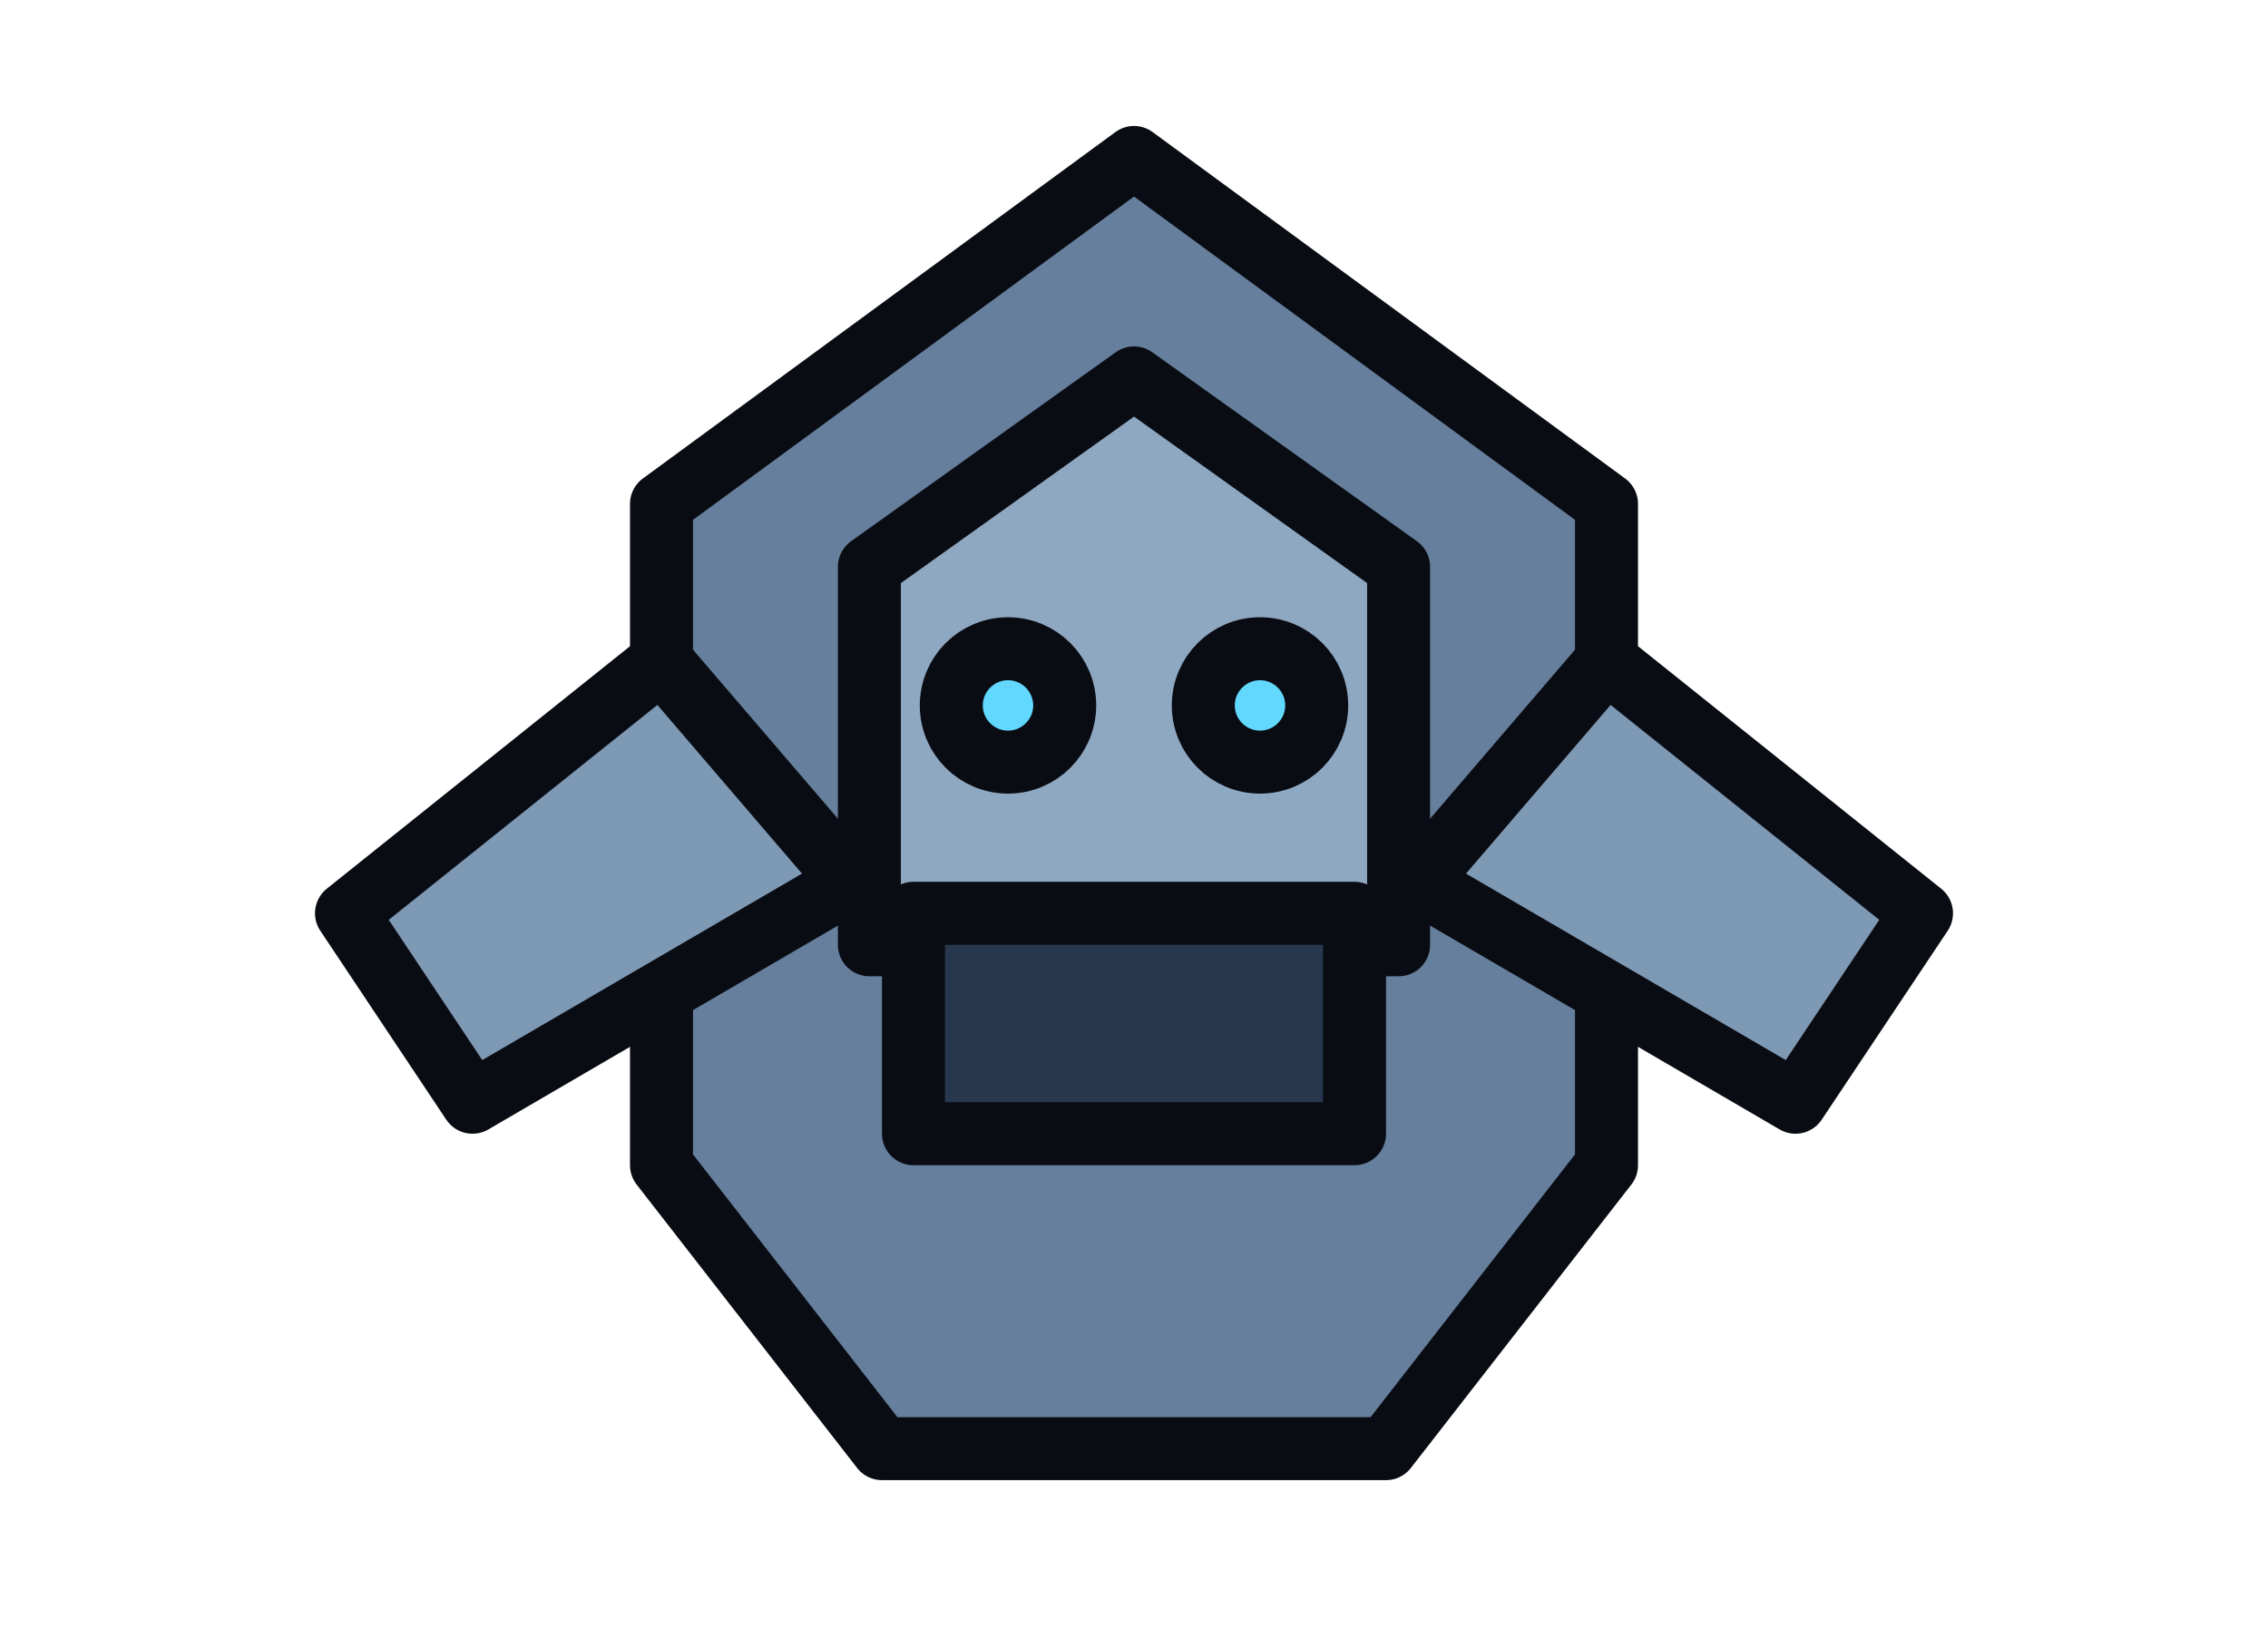
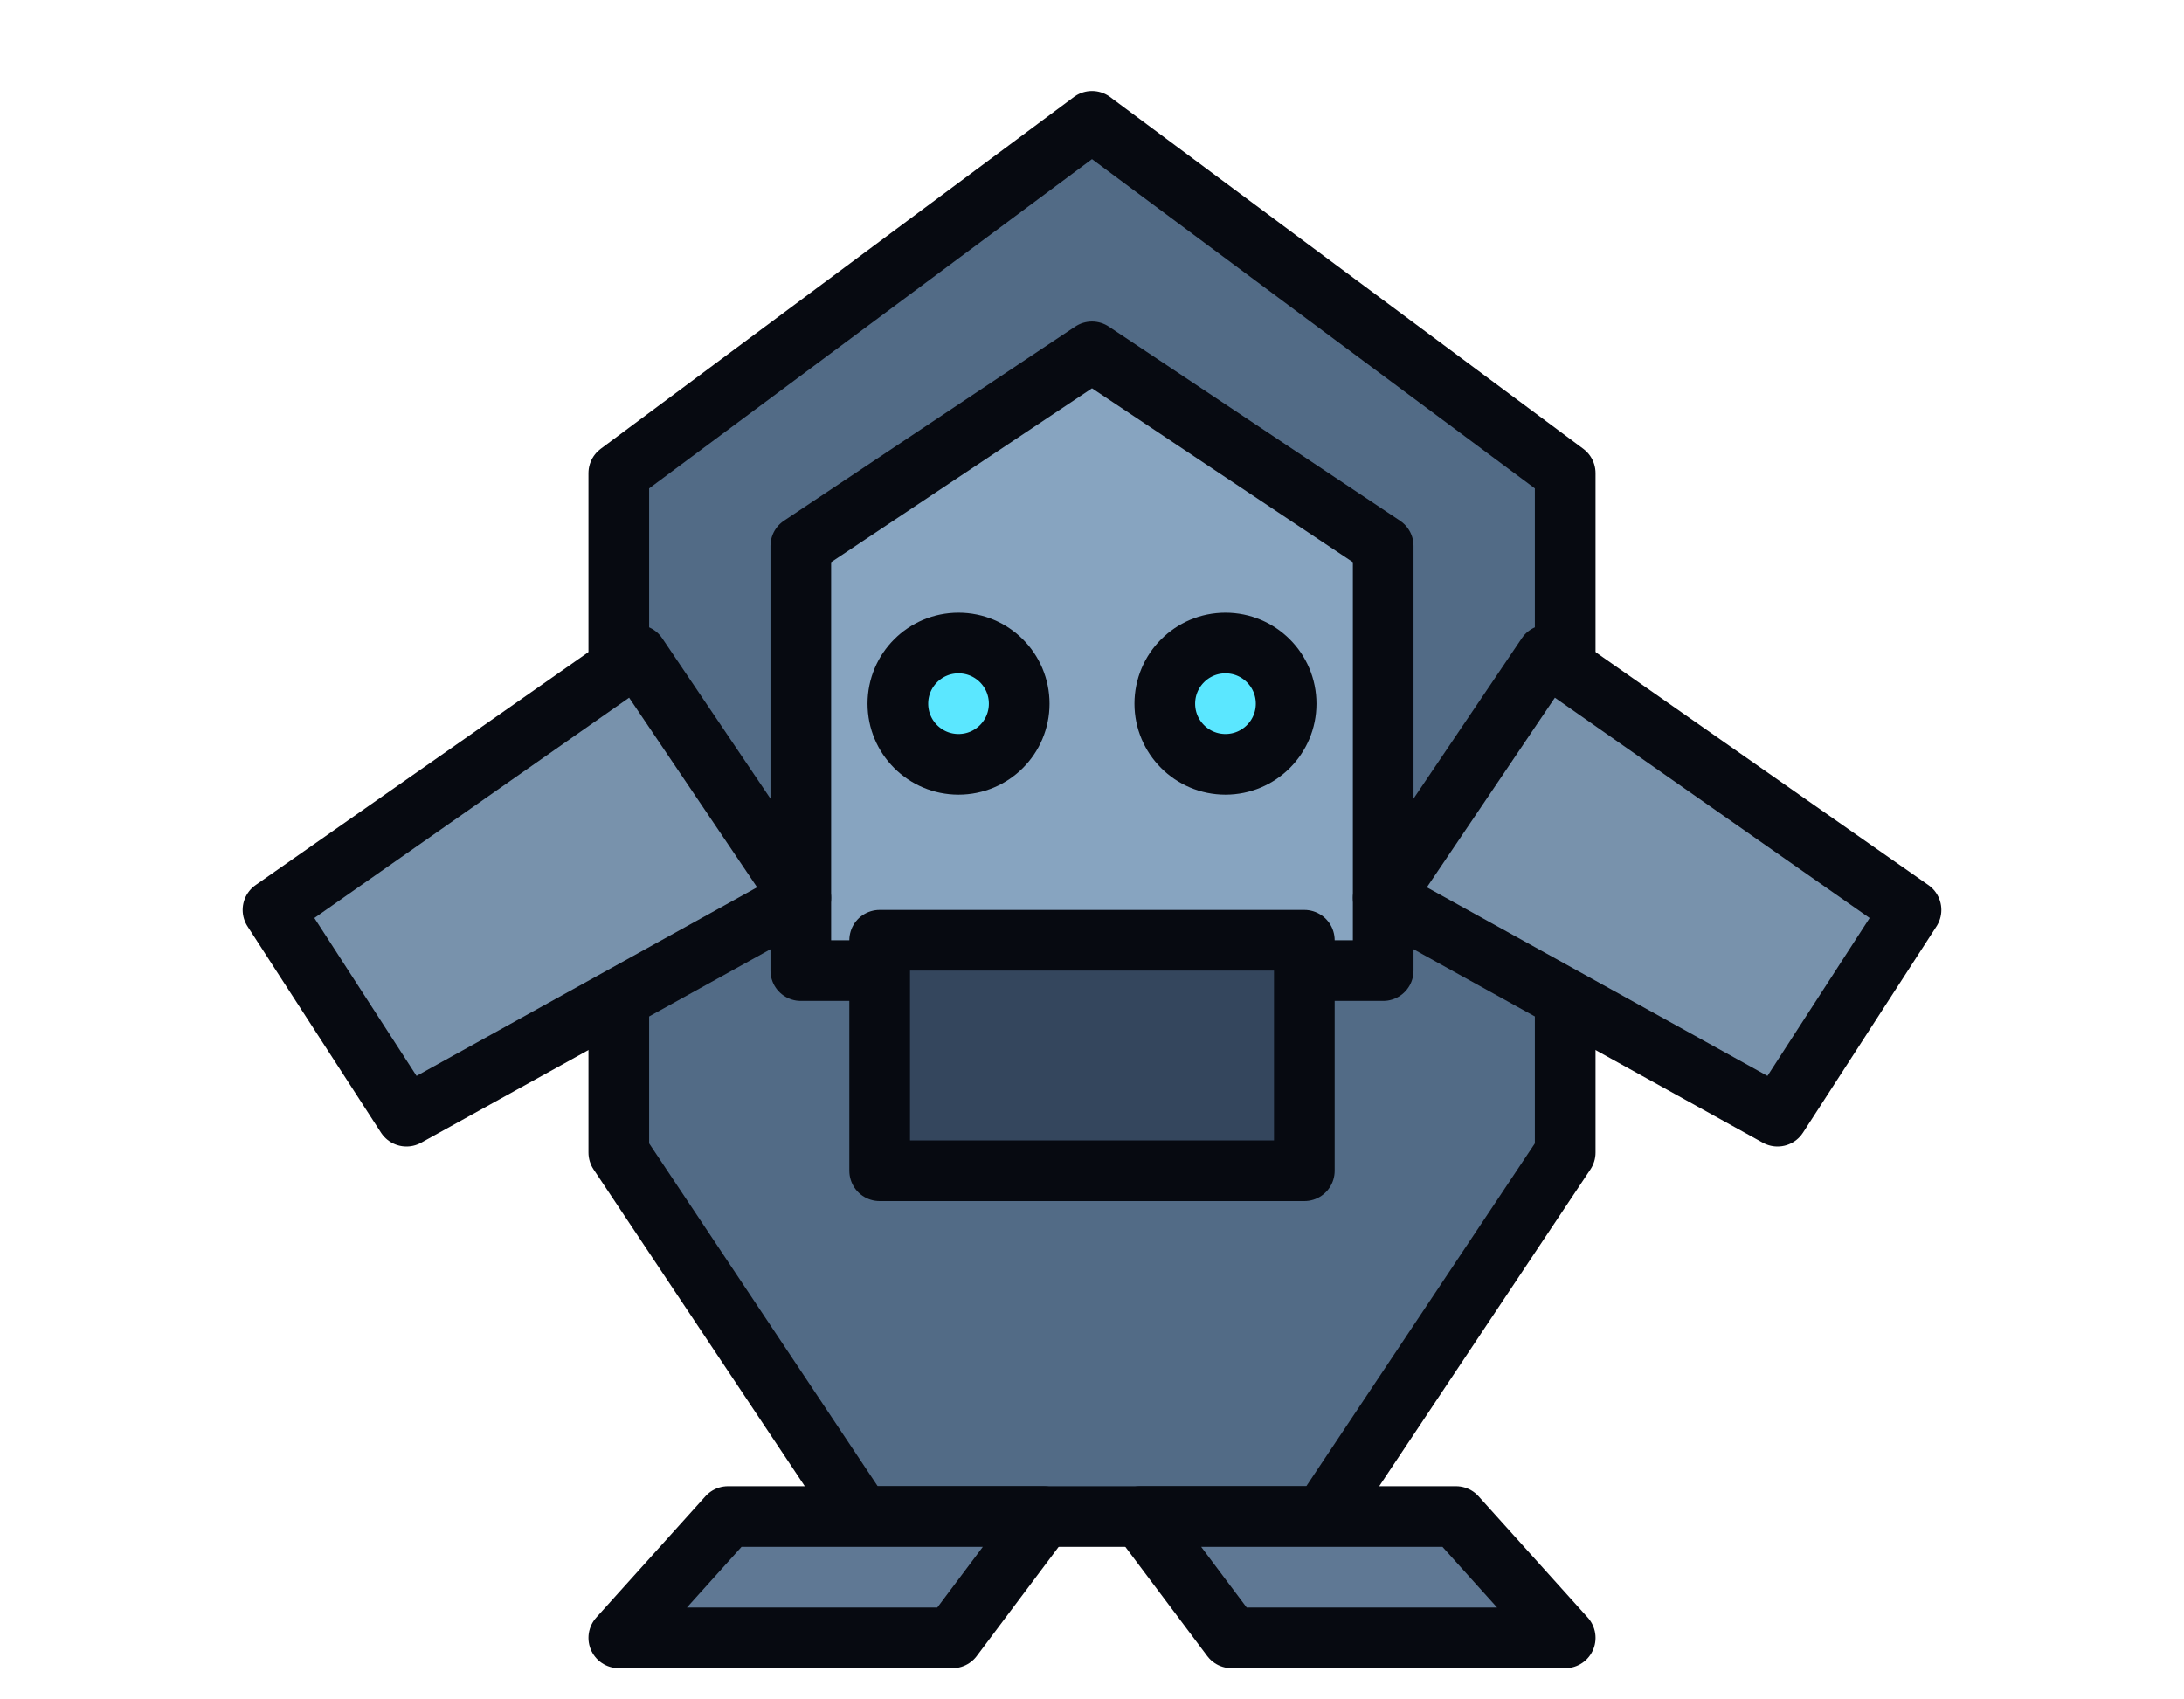
- <svg xmlns="http://www.w3.org/2000/svg" viewBox="0 0 360 260">
-   <g stroke="#0a0c13" stroke-width="10" stroke-linejoin="round">
-     <path fill="#657f9c" d="M180 25l75 55v105l-35 45H140l-35-45V80z" />
-     <path fill="#8fa8c2" d="M180 60l42 30v60h-84V90z" />
-     <circle cx="160" cy="112" r="9" fill="#62d8ff" />
-     <circle cx="200" cy="112" r="9" fill="#62d8ff" />
-     <path fill="#27384e" d="M145 145h70v35h-70z" />
-     <path fill="#7e99b4" d="M105 105L55 145l20 30 60-35zM255 105l50 40-20 30-60-35z" />
+ <svg xmlns="http://www.w3.org/2000/svg" viewBox="0 0 360 280">
+   <g stroke="#070a11" stroke-width="10" stroke-linejoin="round">
+     <path fill="#526b86" d="M180 20l78 58v112l-40 60h-76l-40-60V78z" />
+     <path fill="#87a4c0" d="M180 58l48 32v70h-96V90z" />
+     <path fill="#34465d" d="M145 155h70v38h-70z" />
+     <circle cx="158" cy="116" r="10" fill="#5be7ff" />
+     <circle cx="202" cy="116" r="10" fill="#5be7ff" />
+     <path fill="#7892ac" d="M105 108L45 150l22 34 65-36zM255 108l60 42-22 34-65-36z" />
+     <path fill="#5f7894" d="M120 250l-18 20h55l15-20zM240 250l18 20h-55l-15-20z" />
  </g>
</svg>
